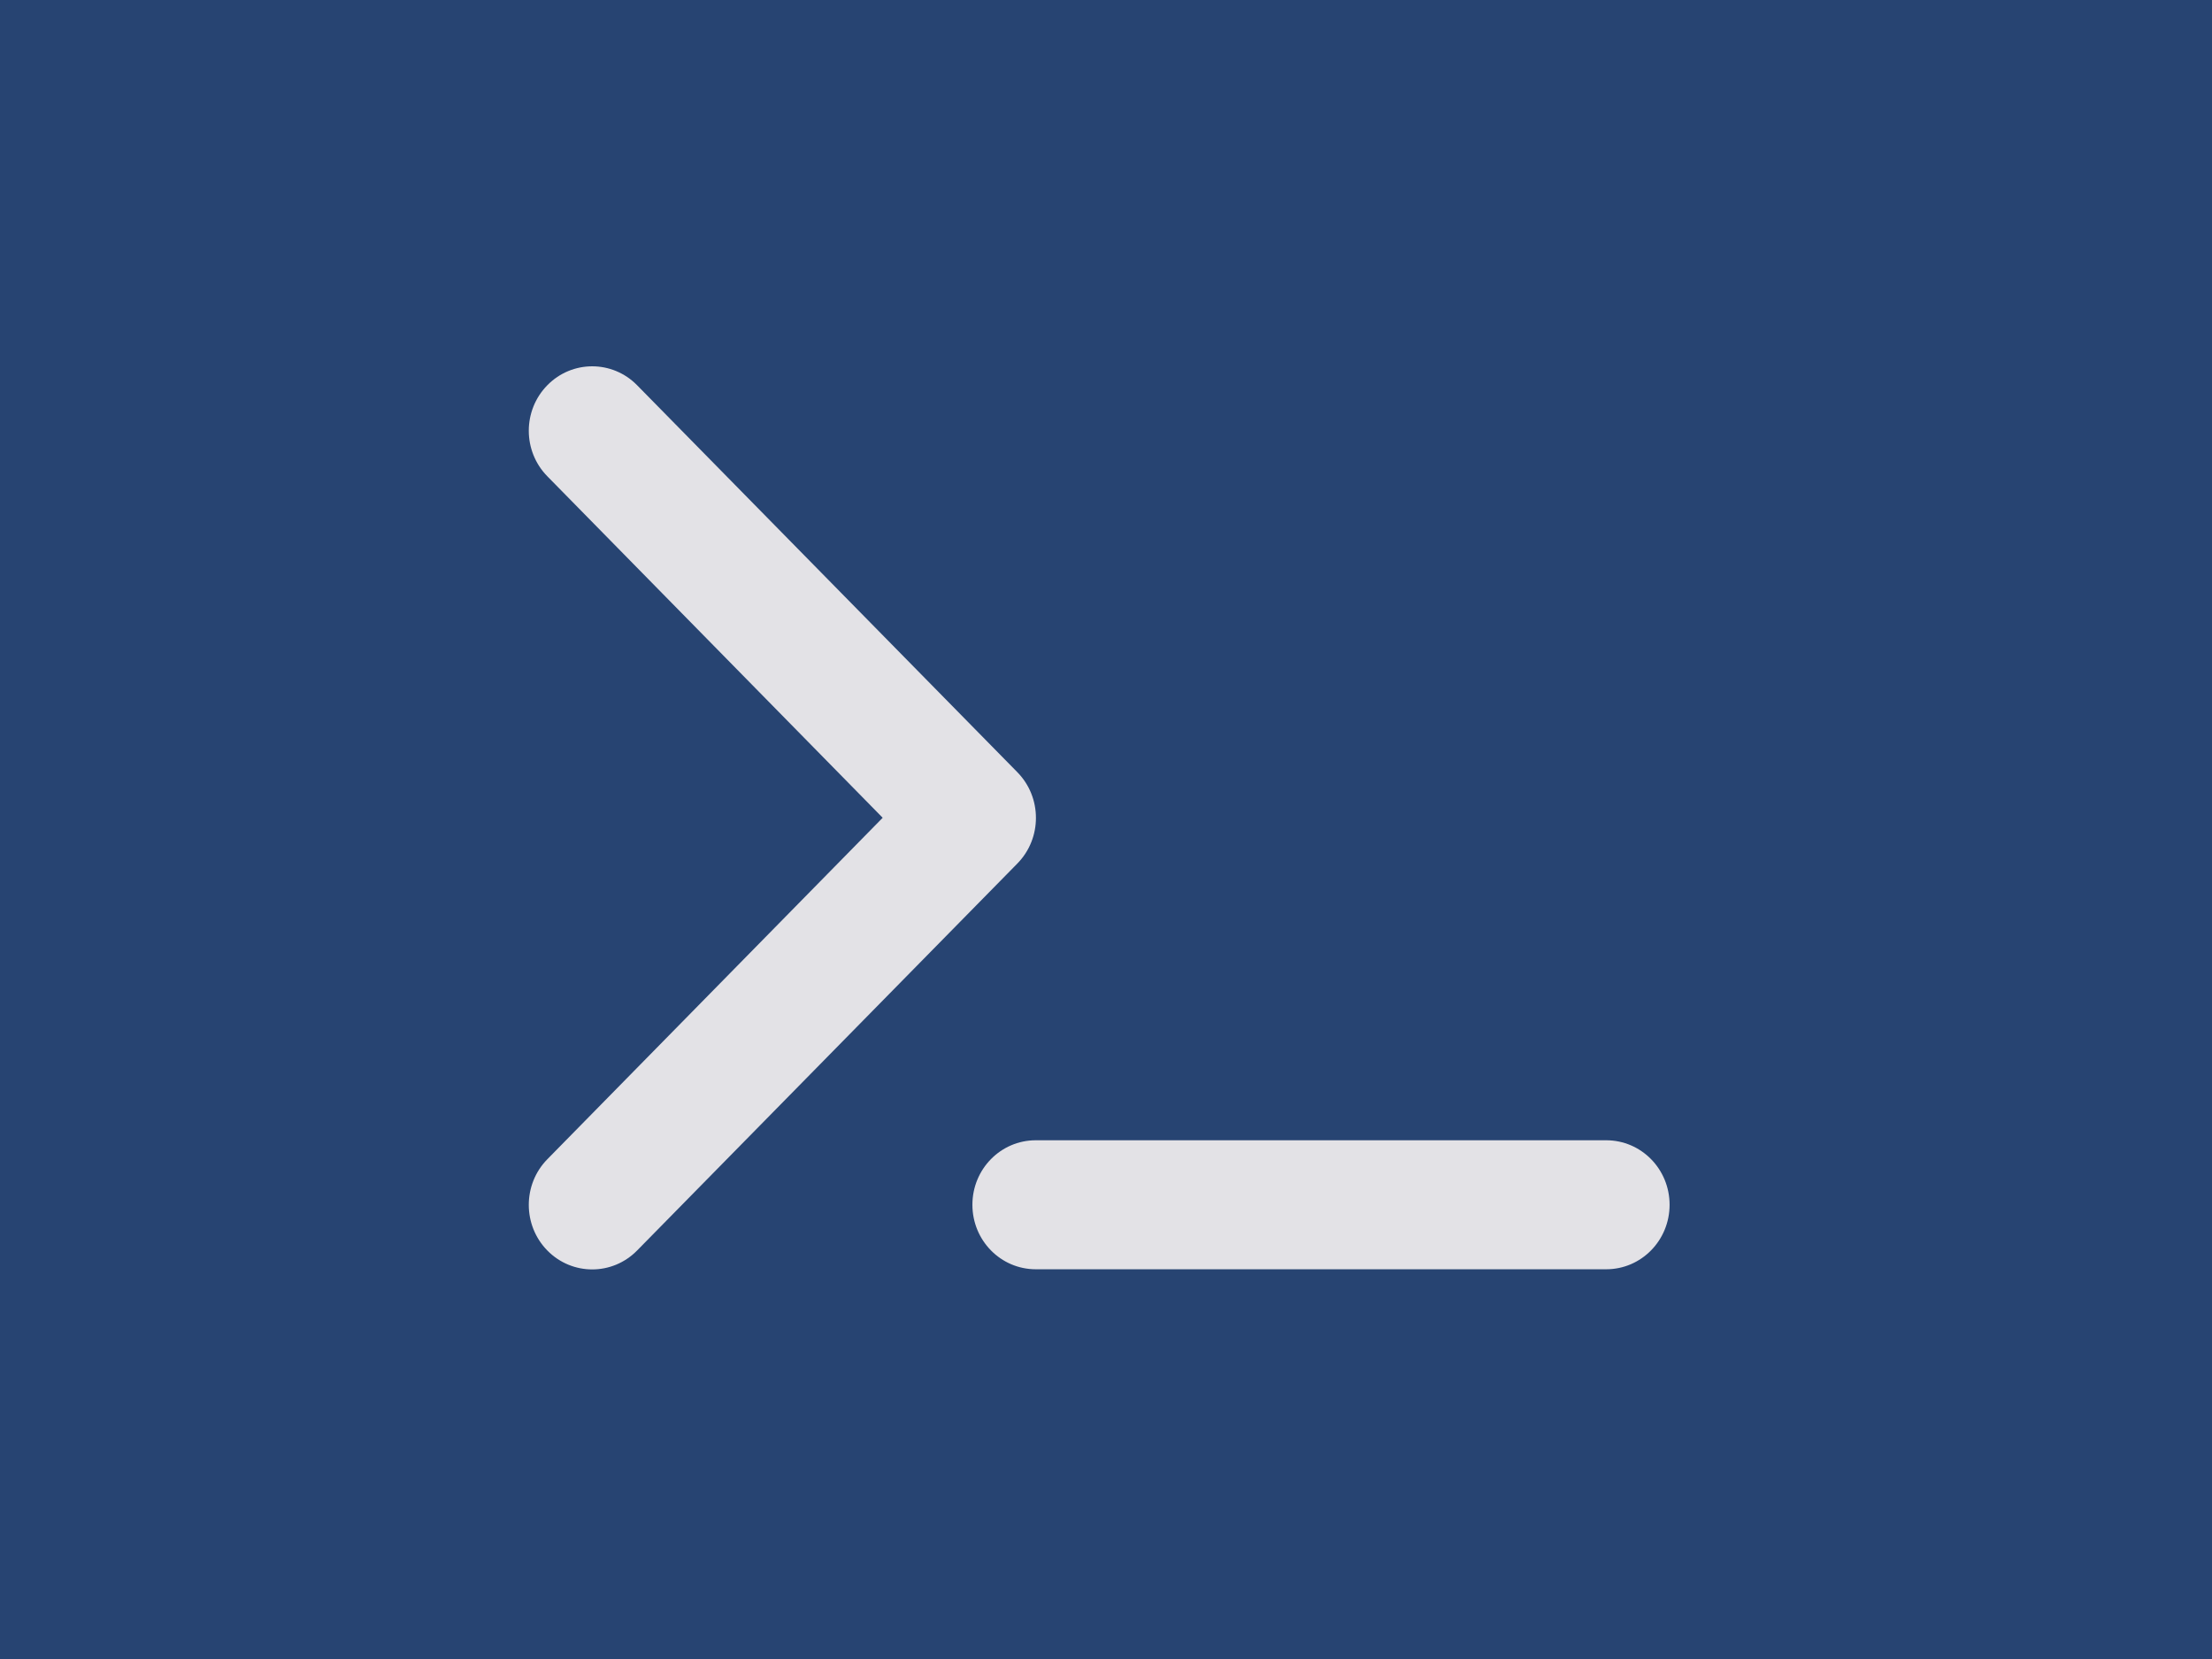
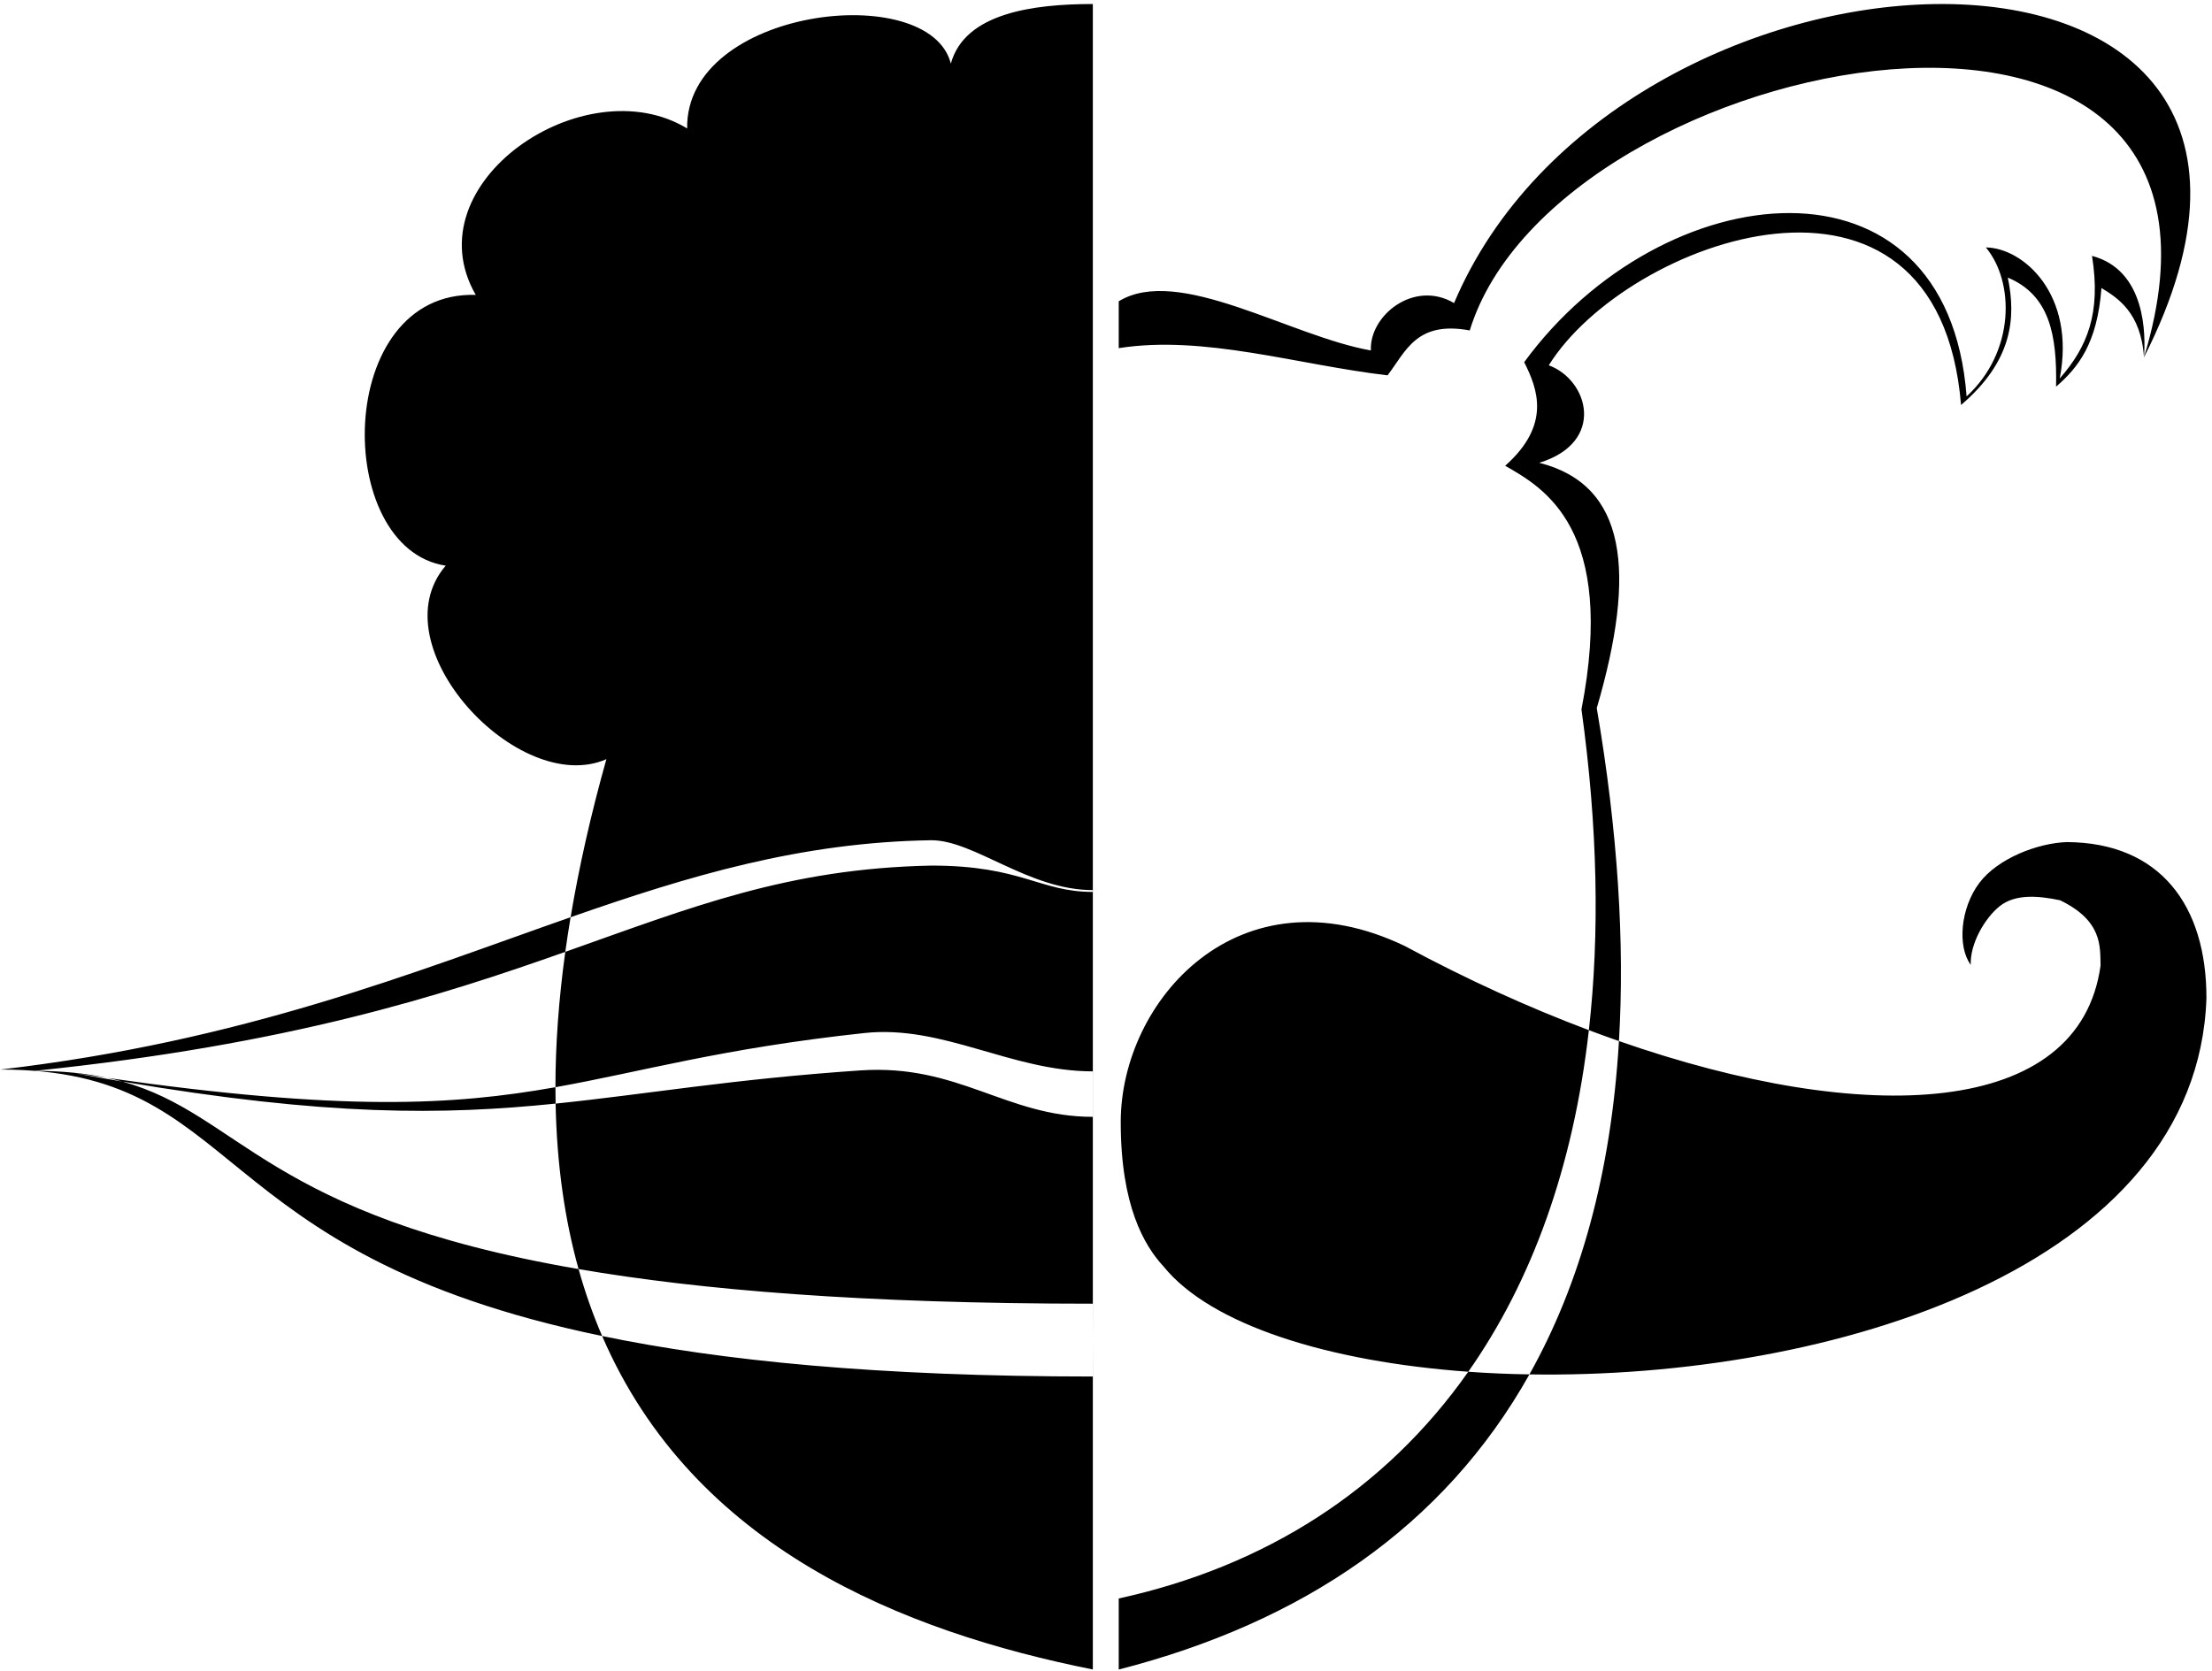
- <svg xmlns="http://www.w3.org/2000/svg" xmlns:xlink="http://www.w3.org/1999/xlink" width="640" height="480">
-   <defs>
-     <symbol height="480" id="svg_6" width="640">
-       <defs>
-         <symbol id="svg_3" viewBox="0 0 576 512">
-           <path d="m9.4,86.6c-12.5,-12.5 -12.5,-32.7 0,-45.2s32.8,-12.5 45.3,0l192,192c12.5,12.5 12.5,32.8 0,45.3l-192,192c-12.5,12.5 -32.8,12.5 -45.3,0s-12.5,-32.8 0,-45.3l169.3,-169.4l-169.3,-169.4zm246.6,329.4l288,0c17.7,0 32,14.3 32,32s-14.3,32 -32,32l-288,0c-17.7,0 -32,-14.3 -32,-32s14.3,-32 32,-32z" id="svg_5" />
-         </symbol>
-       </defs>
-       <g class="layer" id="svg_9">
-         <rect fill="#274472" height="525" id="svg_4" stroke="#ff0000" transform="matrix(1, 0, 0, 1, 0, 0)" width="673" x="-20" y="-12" />
-         <use fill="#e3e2e6" id="svg_2" transform="matrix(1.17686, 0, 0, 1.13217, -1.63975, -3.06458)" x="-46.8" xlink:href="#svg_3" y="-25.2" />
-         <rect fill="#ff0000" height="0" id="svg_1" stroke="#ff0000" width="0" x="-264" y="11" />
-       </g>
-     </symbol>
-   </defs>
-   <g class="layer">
-     <rect fill="#274472" height="600" id="svg_8" stroke="#000000" transform="matrix(1, 0, 0, 1, 669, -140)" width="740" x="-727.86" y="79.14" />
-     <use fill="#274472" id="svg_7" transform="matrix(0.519404, 0, 0, 0.549446, -346.752, -292.751)" x="960" xlink:href="#svg_6" y="723.31" />
+ <svg xmlns="http://www.w3.org/2000/svg" width="82.644mm" height="62.445mm" viewBox="0 0 82.644 62.445" version="1.1" id="svg8">
+   <defs id="defs2" />
+   <g id="layer4" transform="translate(-8.666494,-194.144)">
+     <path style="fill:#000000;fill-opacity:1;stroke:none;stroke-width:1.002;stroke-linecap:butt;stroke-linejoin:miter;stroke-miterlimit:4;stroke-dasharray:none;stroke-opacity:1" d="M 154.318 0.568 C 145.945 0.568 136.221 1.828 134.268 8.986 C 131.264 -2.944 96.767 1.119 97.031 18.146 C 82.534 9.324 58.104 25.885 67.18 41.652 C 47.177 41.033 46.942 77.478 62.939 79.896 C 53.253 91.187 73.245 112.667 85.629 107.225 C 83.403 115.144 81.744 122.568 80.574 129.551 C 97.323 123.692 113.074 118.955 131.527 118.676 C 137.557 118.676 145.295 125.719 154.297 125.719 L 154.299 125.977 C 146.817 125.977 144.281 122.258 131.555 122.258 C 111.224 122.655 97.645 128.145 79.824 134.443 C 78.884 141.253 78.434 147.619 78.434 153.559 C 90.536 151.408 101.827 148.083 122.064 145.908 C 133.176 144.714 142.801 151.319 154.318 151.322 L 154.318 0.568 z M 154.318 151.322 L 154.318 157.746 C 154.321 157.746 154.323 157.746 154.326 157.746 L 154.326 151.322 C 154.324 151.322 154.321 151.322 154.318 151.322 z M 154.318 157.746 C 142.064 157.743 135.385 150.241 121.482 151.188 C 103.353 152.421 91.042 154.591 78.457 155.875 C 78.628 164.551 79.765 172.31 81.699 179.246 C 98.787 182.189 121.939 184.137 154.311 184.137 L 154.318 189.279 L 154.318 157.746 z M 154.318 189.279 L 154.318 194.422 C 154.321 194.422 154.324 194.422 154.326 194.422 L 154.318 189.279 z M 154.318 194.422 C 123.944 194.421 101.75 192.172 85.029 188.703 C 97.919 218.603 127.532 230.44 154.318 235.801 L 154.318 194.422 z M 85.029 188.703 C 83.749 185.732 82.63 182.585 81.699 179.246 C 37.591 171.649 33.978 157.409 17.293 152.764 C 15.136 152.397 12.933 152.013 10.631 151.588 C 12.175 151.821 13.649 152.031 15.123 152.242 C 12.188 151.615 8.863 151.25 4.863 151.25 C 40.846 147.554 62.37 140.612 79.824 134.443 C 80.046 132.838 80.297 131.207 80.574 129.551 C 58.373 137.316 34.417 147.058 0.059 151.066 C 34.763 151.066 28.273 176.93 85.029 188.703 z M 15.123 152.242 C 15.868 152.401 16.598 152.57 17.293 152.764 C 46.257 157.686 62.588 157.494 78.457 155.875 C 78.442 155.11 78.434 154.338 78.434 153.559 C 64.012 156.122 48.401 157.002 15.123 152.242 z M 273.219 0.574 C 247.99 0.95 216.83 15.671 205.326 42.807 C 199.688 39.472 193.343 44.552 193.582 49.5 C 182.134 47.48 166.411 37.4 157.975 42.555 L 157.975 49.172 C 170.032 47.273 183.245 51.533 195.936 53.012 C 198.508 49.661 199.987 45.265 207.543 46.672 C 219.829 6.685 322.04 -12.937 302.748 50.477 C 320.208 16.033 300.075 0.175 273.219 0.574 z M 302.748 50.477 C 302.987 47.378 303.071 38.164 295.412 36.141 C 296.705 44.233 294.761 48.993 290.852 53.459 C 293.164 41.521 285.657 34.999 280.422 34.947 C 284.481 39.808 284.576 49.667 277.701 55.992 C 275.008 20.054 234.735 24.477 215.23 51.156 C 217.158 54.972 219.035 60.028 212.541 65.787 C 217.991 68.893 228.272 74.649 223.318 100.195 C 225.627 116.851 225.896 131.97 224.363 145.502 C 225.786 146.037 227.202 146.551 228.611 147.043 C 229.437 133.107 228.454 117.465 225.477 100.014 C 231.14 80.675 229.684 68.5 217.359 65.365 C 226.802 62.468 224.32 53.653 218.703 51.598 C 229.676 33.901 273.657 17.875 276.92 57.201 C 284.107 51.054 284.738 45.019 283.52 39.207 C 289.409 41.675 290.484 47.274 290.336 54.615 C 293.444 51.924 296.157 48.535 296.746 40.682 C 299.004 42.057 302.336 44.133 302.748 50.477 z M 228.611 147.043 C 227.504 165.727 223.139 181.337 215.969 194.123 C 258.44 194.822 310.281 179.026 311.57 140.98 C 311.585 127.914 305.045 119.009 291.859 118.938 C 287.774 119.072 282.127 121.217 279.502 124.705 C 276.826 128.26 276.374 133.674 278.287 136.273 C 278.17 133.298 280.276 129.665 282.379 127.99 C 284.591 126.228 287.856 126.517 290.908 127.158 C 296.908 130.064 296.548 133.688 296.619 136.371 C 293.653 157.89 263.474 159.208 228.611 147.043 z M 215.969 194.123 C 213.04 194.075 210.154 193.951 207.334 193.748 C 195.592 210.46 178.621 221.257 157.975 225.771 L 157.975 235.809 C 183.865 229.165 203.896 215.649 215.969 194.123 z M 207.334 193.748 C 216.264 181.037 222.166 164.901 224.363 145.502 C 215.809 142.284 207.033 138.29 198.355 133.607 C 174.961 122.411 158.258 141.305 158.258 158.48 C 158.258 170.275 161.556 175.914 164.314 178.891 C 171.03 187.161 187.612 192.326 207.334 193.748 z " transform="matrix(0.2645833,0,0,0.2645833,8.666494,194.144)" id="path4760" />
  </g>
+   <g id="layer1" style="display:inline" transform="translate(-8.666494,-194.144)" />
+   <g id="layer3" style="display:inline" transform="translate(-8.666494,-194.144)" />
</svg>
